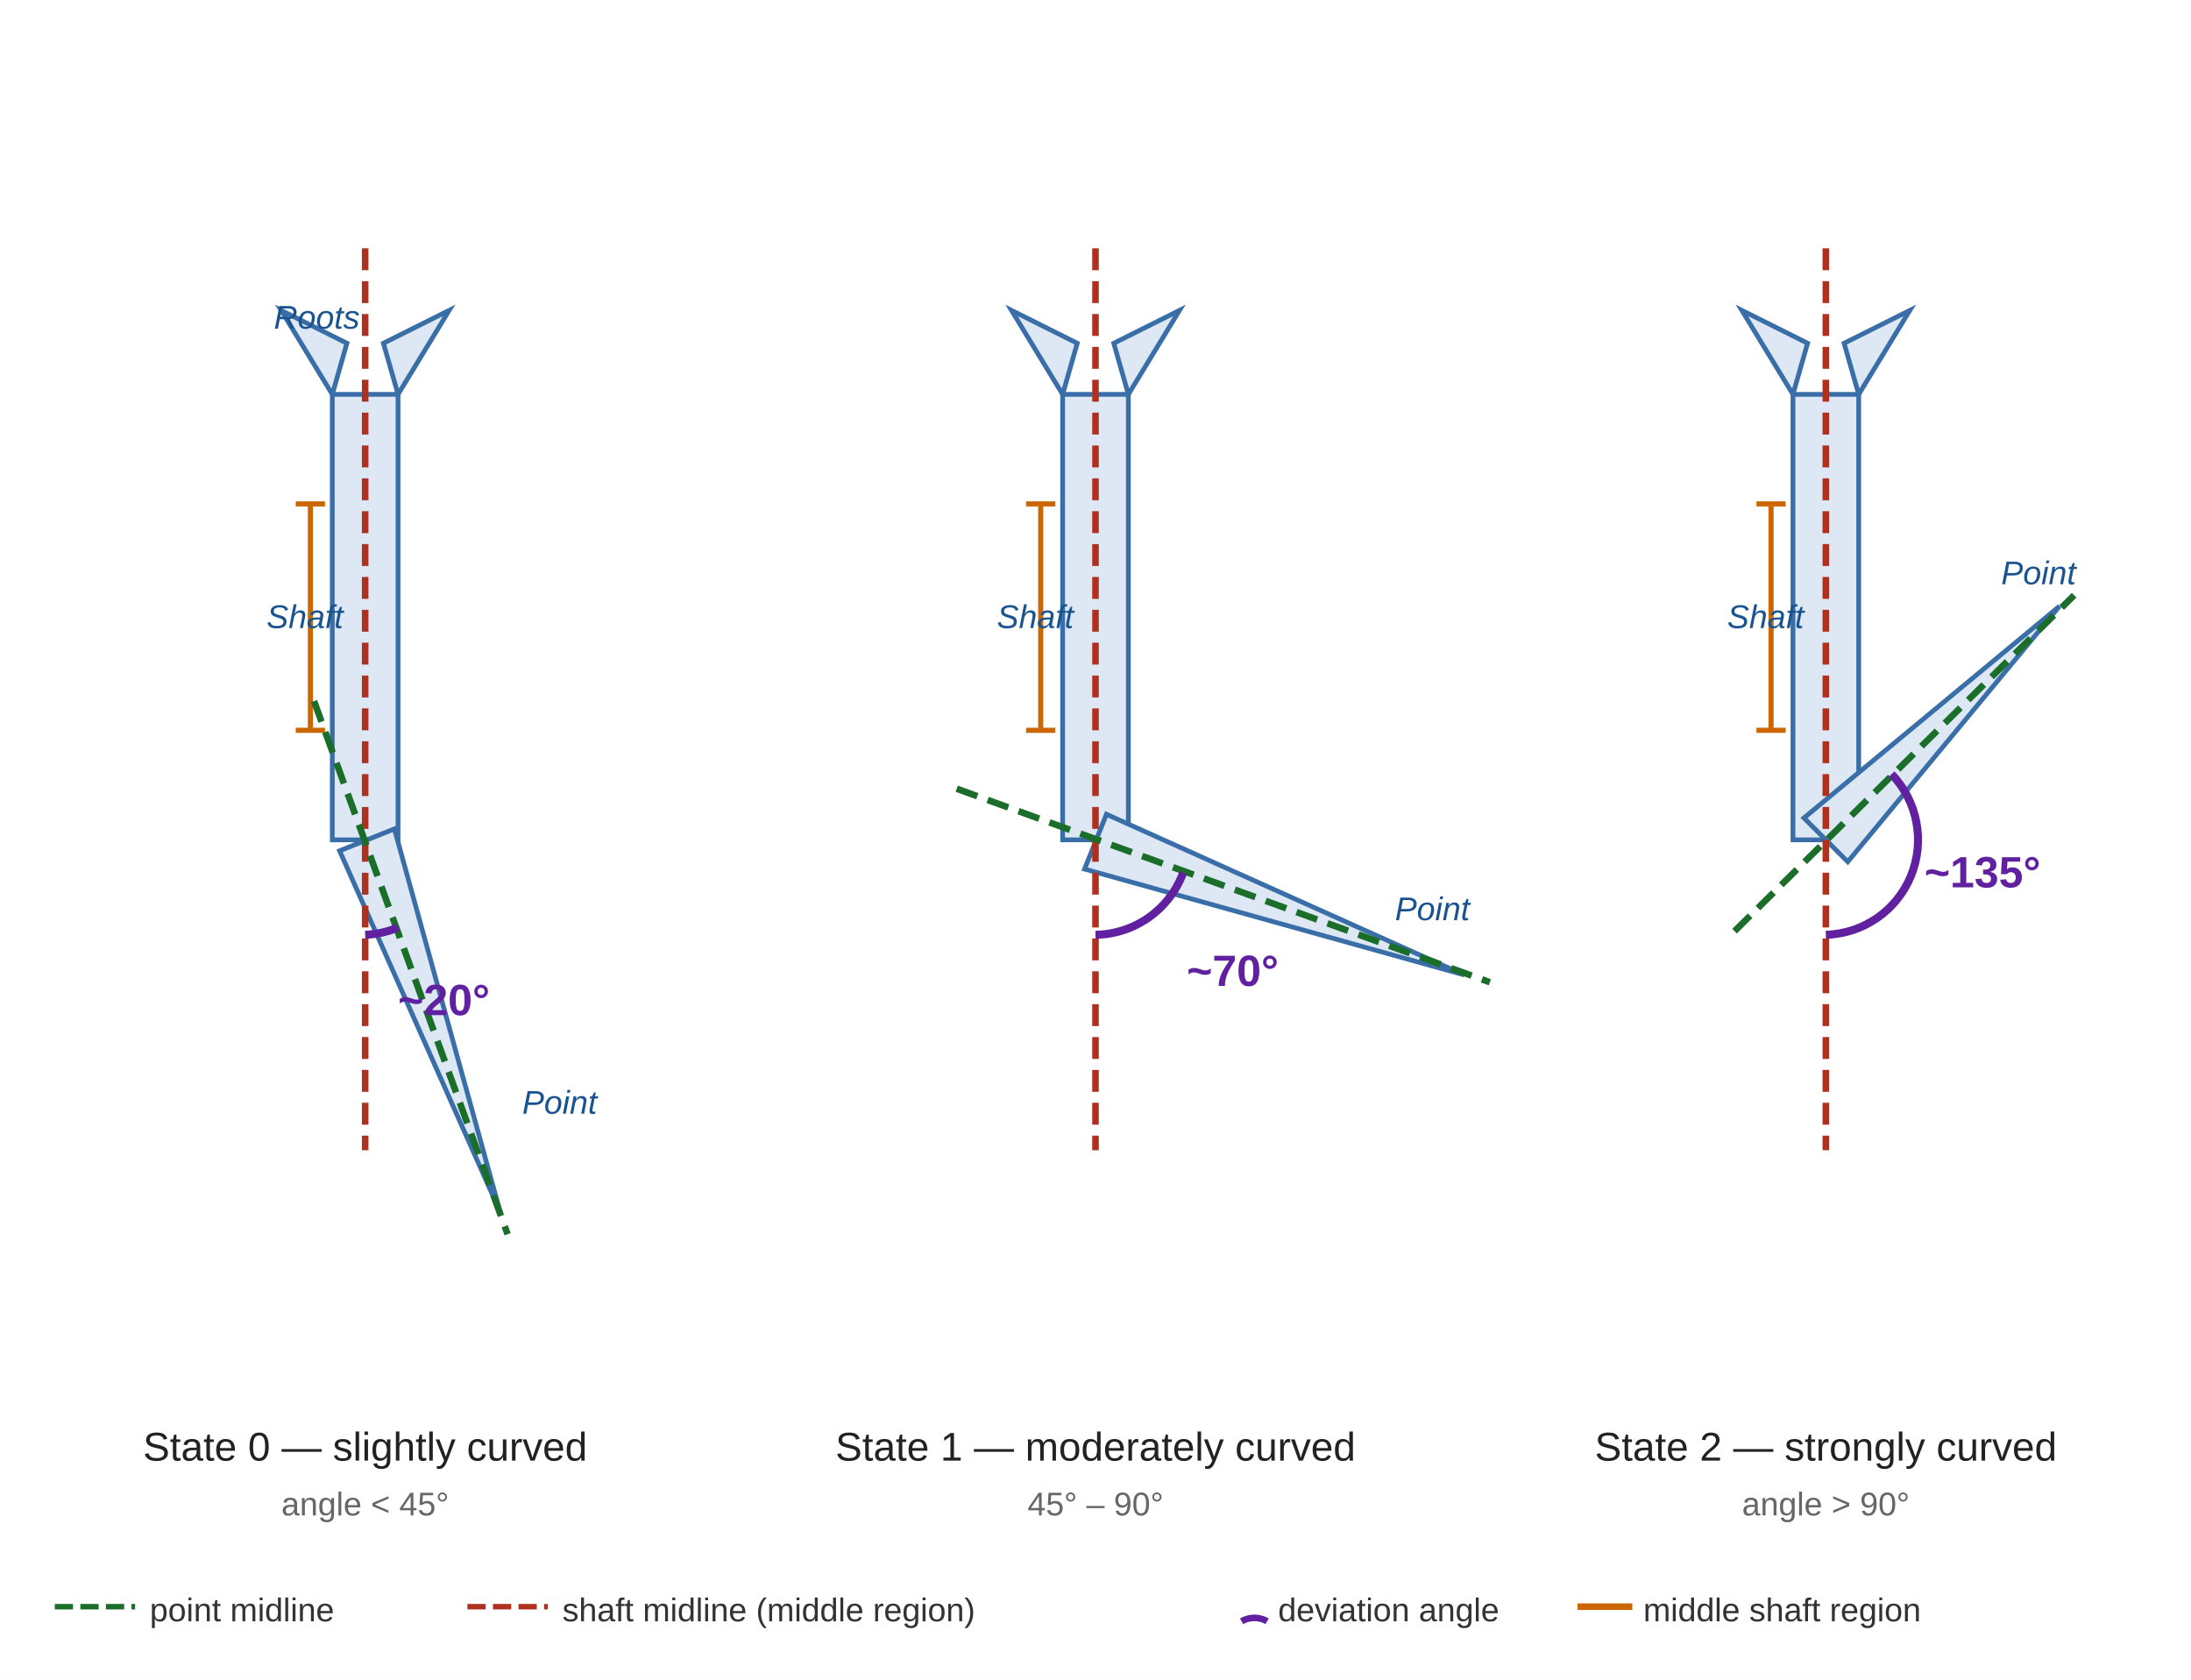
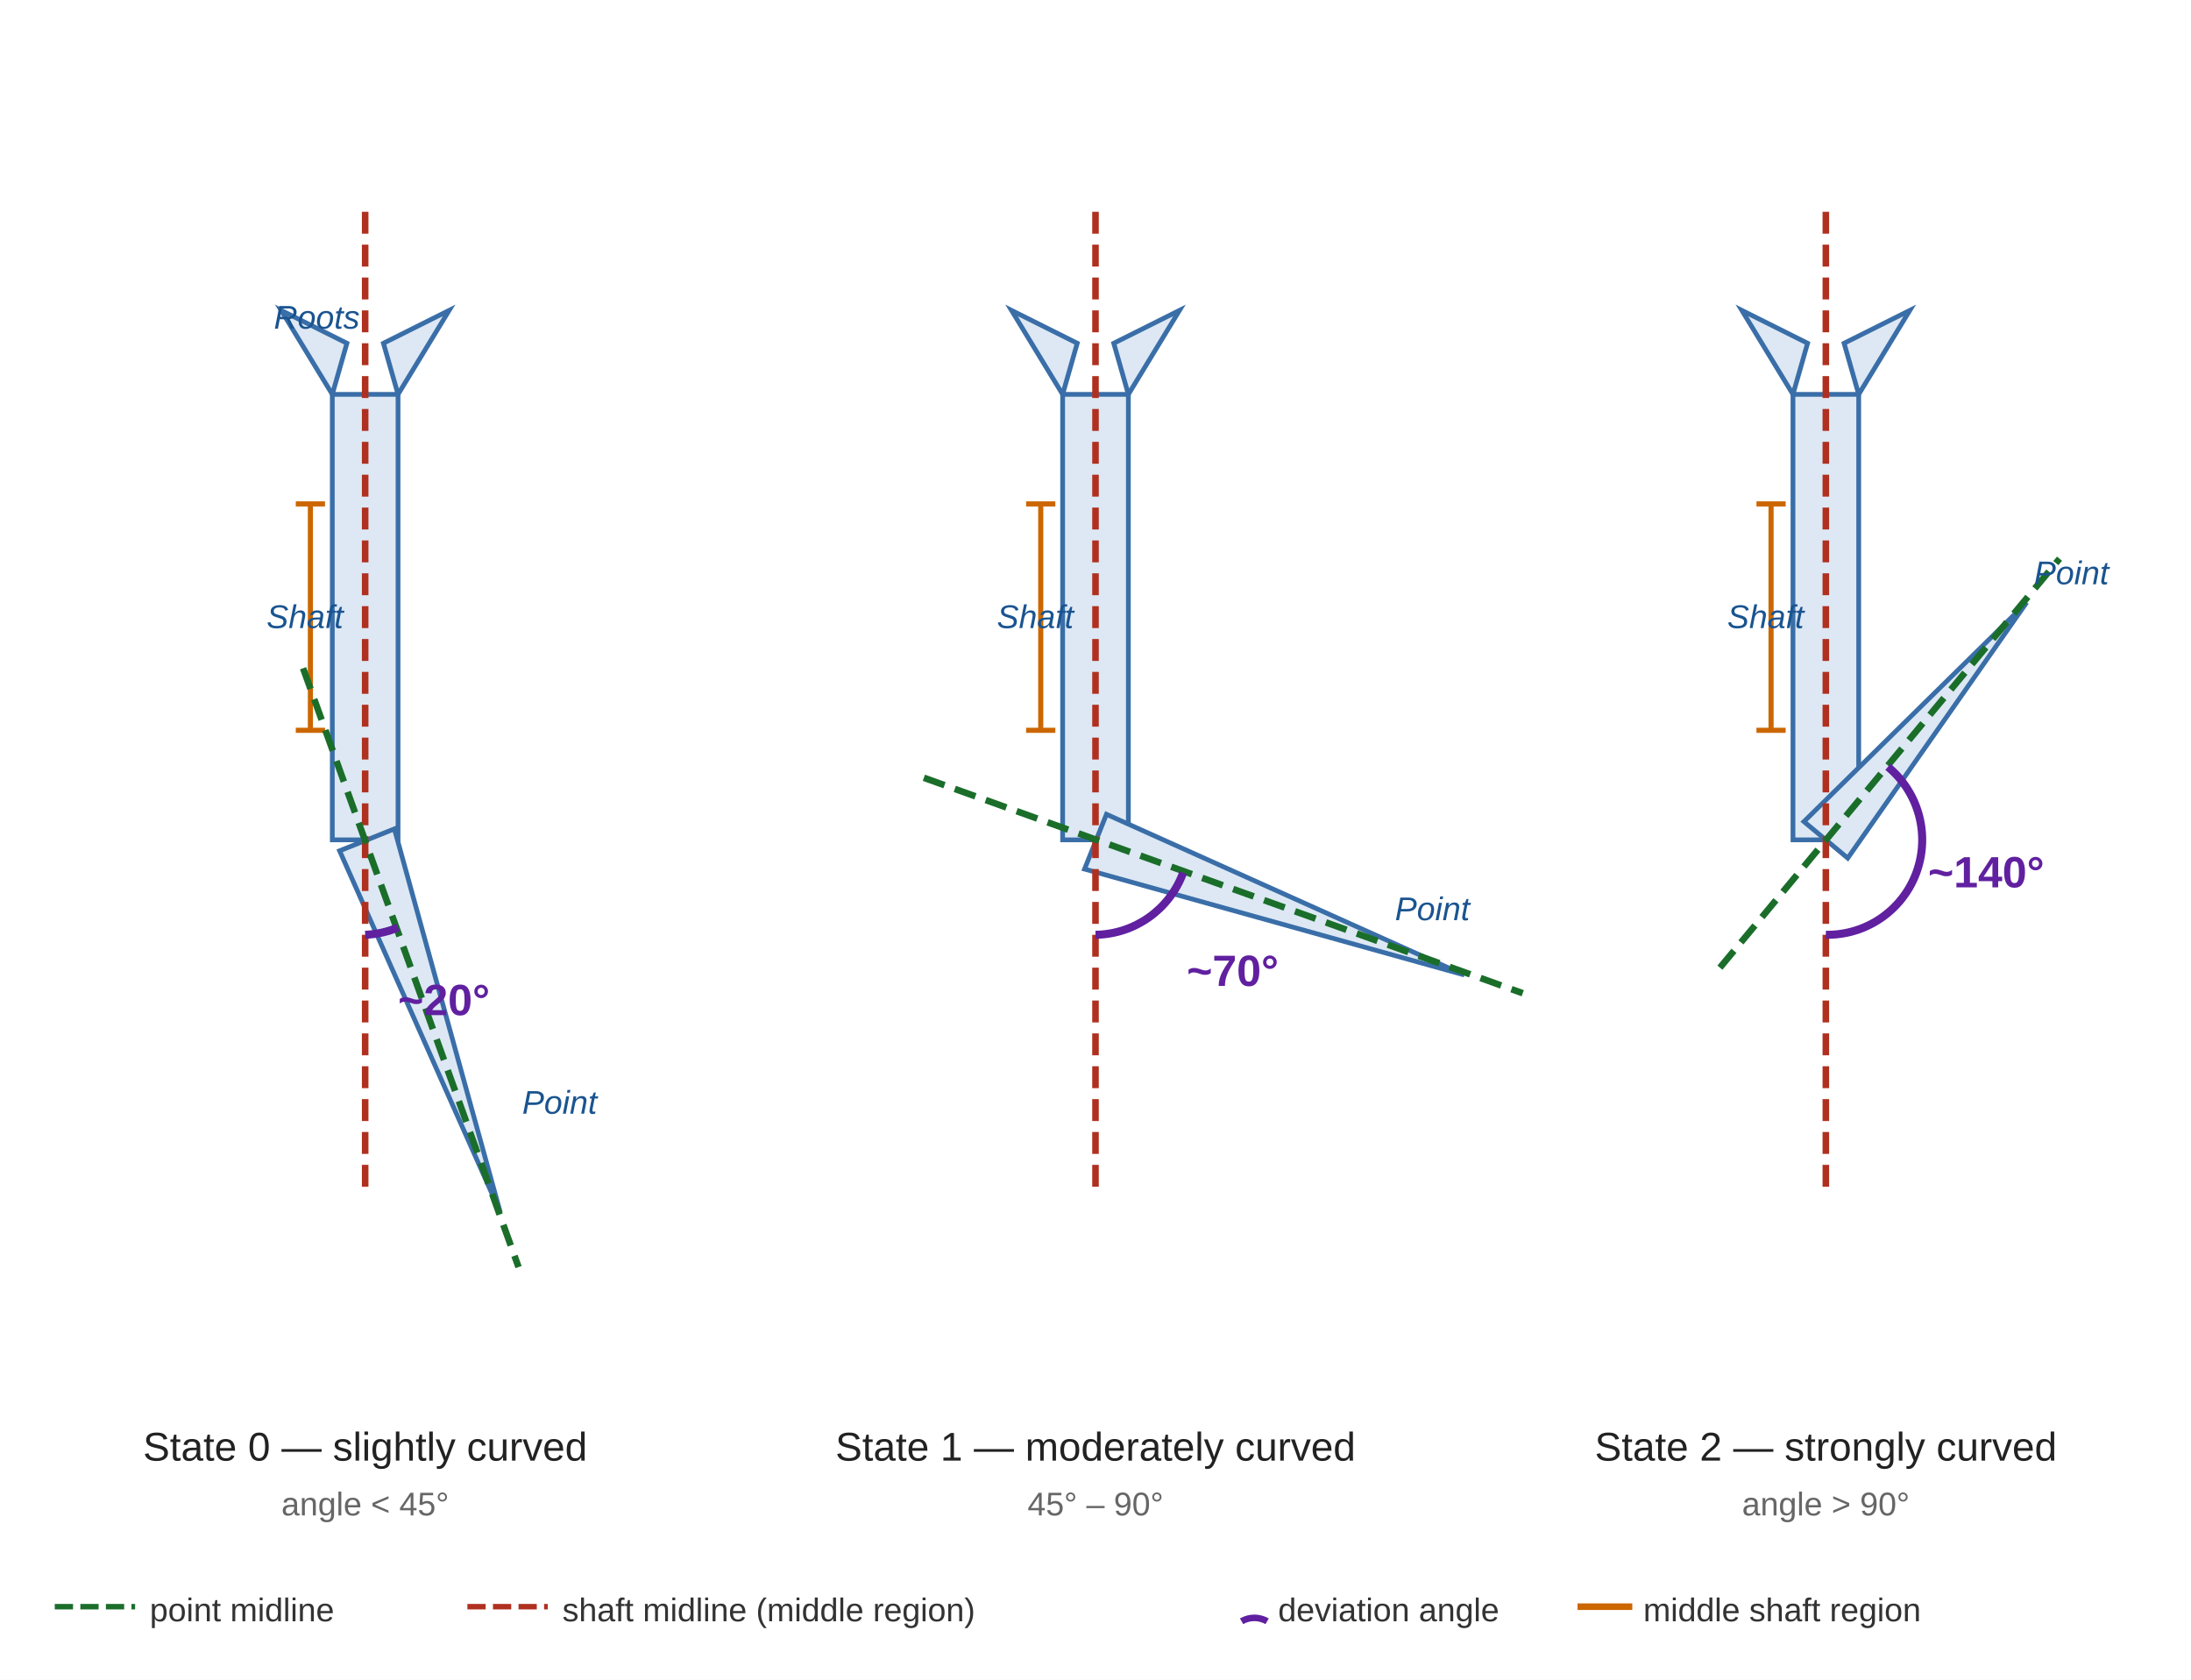
<svg xmlns="http://www.w3.org/2000/svg" width="600" height="460" viewBox="0 0 600 460">
  <rect width="100%" height="100%" fill="white" />
  <defs>
    <style>
    .af  { fill:#dde8f4; stroke:#3a6ea8; stroke-width:1.3; }
    .sm  { stroke:#b03020; stroke-width:1.8; stroke-dasharray:6,3; fill:none; }
    .pm  { stroke:#1a6e2a; stroke-width:1.8; stroke-dasharray:6,3; fill:none; }
    .arc { stroke:#6020a0; stroke-width:2.2; fill:none; }
    .alb { font-family:Arial,sans-serif; font-size:12px; font-weight:bold; fill:#6020a0; }
    .slb { font-family:Arial,sans-serif; font-size:11px; fill:#222; text-anchor:middle; }
    .plb { font-family:Arial,sans-serif; font-size:9px; fill:#1a5490; font-style:italic; }
    .tlb { font-family:Arial,sans-serif; font-size:9px; fill:#666; text-anchor:middle; }
    .bk  { stroke:#cc6600; stroke-width:1.4; fill:none; }
    .leg { font-family:Arial,sans-serif; font-size:9px; fill:#333; }
  </style>
  </defs>
  <path class="af" d="M 91,108 L 91,230 L 109,230 L 109,108 Z" />
  <path class="af" d="M 91,108 L 77,85 L 95,94 Z" />
  <path class="af" d="M 109,108 L 123,85 L 105,94 Z" />
  <path class="af" d="M 93,233 L 137,332 L 108,227 Z" />
  <line class="bk" x1="85" y1="138" x2="85" y2="200" />
  <line class="bk" x1="81" y1="138" x2="89" y2="138" />
  <line class="bk" x1="81" y1="200" x2="89" y2="200" />
-   <line class="sm" x1="100" y1="68" x2="100" y2="315" />
-   <line class="pm" x1="86" y1="192" x2="139" y2="338" />
+   <line class="sm" x1="100" y1="58" x2="100" y2="325" />
+   <line class="pm" x1="83" y1="183" x2="142" y2="347" />
  <path class="arc" d="M 100,256 A 26,26 0 0,0 109,254" />
  <text class="alb" x="109" y="278">~20°</text>
  <text class="plb" x="143" y="305">Point</text>
  <text class="plb" x="73" y="172">Shaft</text>
  <text class="plb" x="75" y="90">Roots</text>
  <text class="slb" x="100" y="400">State 0 — slightly curved</text>
  <text class="tlb" x="100" y="415">angle &lt; 45°</text>
  <path class="af" d="M 291,108 L 291,230 L 309,230 L 309,108 Z" />
  <path class="af" d="M 291,108 L 277,85 L 295,94 Z" />
  <path class="af" d="M 309,108 L 323,85 L 305,94 Z" />
  <path class="af" d="M 297,238 L 401,267 L 303,223 Z" />
  <line class="bk" x1="285" y1="138" x2="285" y2="200" />
  <line class="bk" x1="281" y1="138" x2="289" y2="138" />
  <line class="bk" x1="281" y1="200" x2="289" y2="200" />
-   <line class="sm" x1="300" y1="68" x2="300" y2="315" />
-   <line class="pm" x1="262" y1="216" x2="408" y2="269" />
+   <line class="sm" x1="300" y1="58" x2="300" y2="325" />
+   <line class="pm" x1="253" y1="213" x2="417" y2="272" />
  <path class="arc" d="M 300,256 A 26,26 0 0,0 324,239" />
  <text class="alb" x="325" y="270">~70°</text>
  <text class="plb" x="382" y="252">Point</text>
  <text class="plb" x="273" y="172">Shaft</text>
  <text class="slb" x="300" y="400">State 1 — moderately curved</text>
  <text class="tlb" x="300" y="415">45° – 90°</text>
  <path class="af" d="M 491,108 L 491,230 L 509,230 L 509,108 Z" />
  <path class="af" d="M 491,108 L 477,85 L 495,94 Z" />
  <path class="af" d="M 509,108 L 523,85 L 505,94 Z" />
-   <path class="af" d="M 506,236 L 564,166 L 494,224 Z" />
+   <path class="af" d="M 506,235 L 555,165 L 494,225 Z" />
  <line class="bk" x1="485" y1="138" x2="485" y2="200" />
  <line class="bk" x1="481" y1="138" x2="489" y2="138" />
  <line class="bk" x1="481" y1="200" x2="489" y2="200" />
-   <line class="sm" x1="500" y1="68" x2="500" y2="315" />
-   <line class="pm" x1="475" y1="255" x2="568" y2="163" />
-   <path class="arc" d="M 500,256 A 26,26 0 0,0 518,212" />
-   <text class="alb" x="527" y="243">~135°</text>
-   <text class="plb" x="548" y="160">Point</text>
+   <line class="sm" x1="500" y1="58" x2="500" y2="325" />
+   <line class="pm" x1="471" y1="265" x2="564" y2="153" />
+   <path class="arc" d="M 500,256 A 26,26 0 0,0 517,210" />
+   <text class="alb" x="528" y="243">~140°</text>
+   <text class="plb" x="557" y="160">Point</text>
  <text class="plb" x="473" y="172">Shaft</text>
  <text class="slb" x="500" y="400">State 2 — strongly curved</text>
  <text class="tlb" x="500" y="415">angle &gt; 90°</text>
  <line x1="15" y1="440" x2="37" y2="440" stroke="#1a6e2a" stroke-width="1.5" stroke-dasharray="5,2" />
  <text class="leg" x="41" y="444">point midline</text>
  <line x1="128" y1="440" x2="150" y2="440" stroke="#b03020" stroke-width="1.5" stroke-dasharray="5,2" />
  <text class="leg" x="154" y="444">shaft midline (middle region)</text>
  <path d="M 340,444 A 7,7 0 0,1 347,444" stroke="#6020a0" stroke-width="1.8" fill="none" />
  <text class="leg" x="350" y="444">deviation angle</text>
  <line x1="432" y1="440" x2="447" y2="440" stroke="#cc6600" stroke-width="1.8" />
  <text class="leg" x="450" y="444">middle shaft region</text>
</svg>
